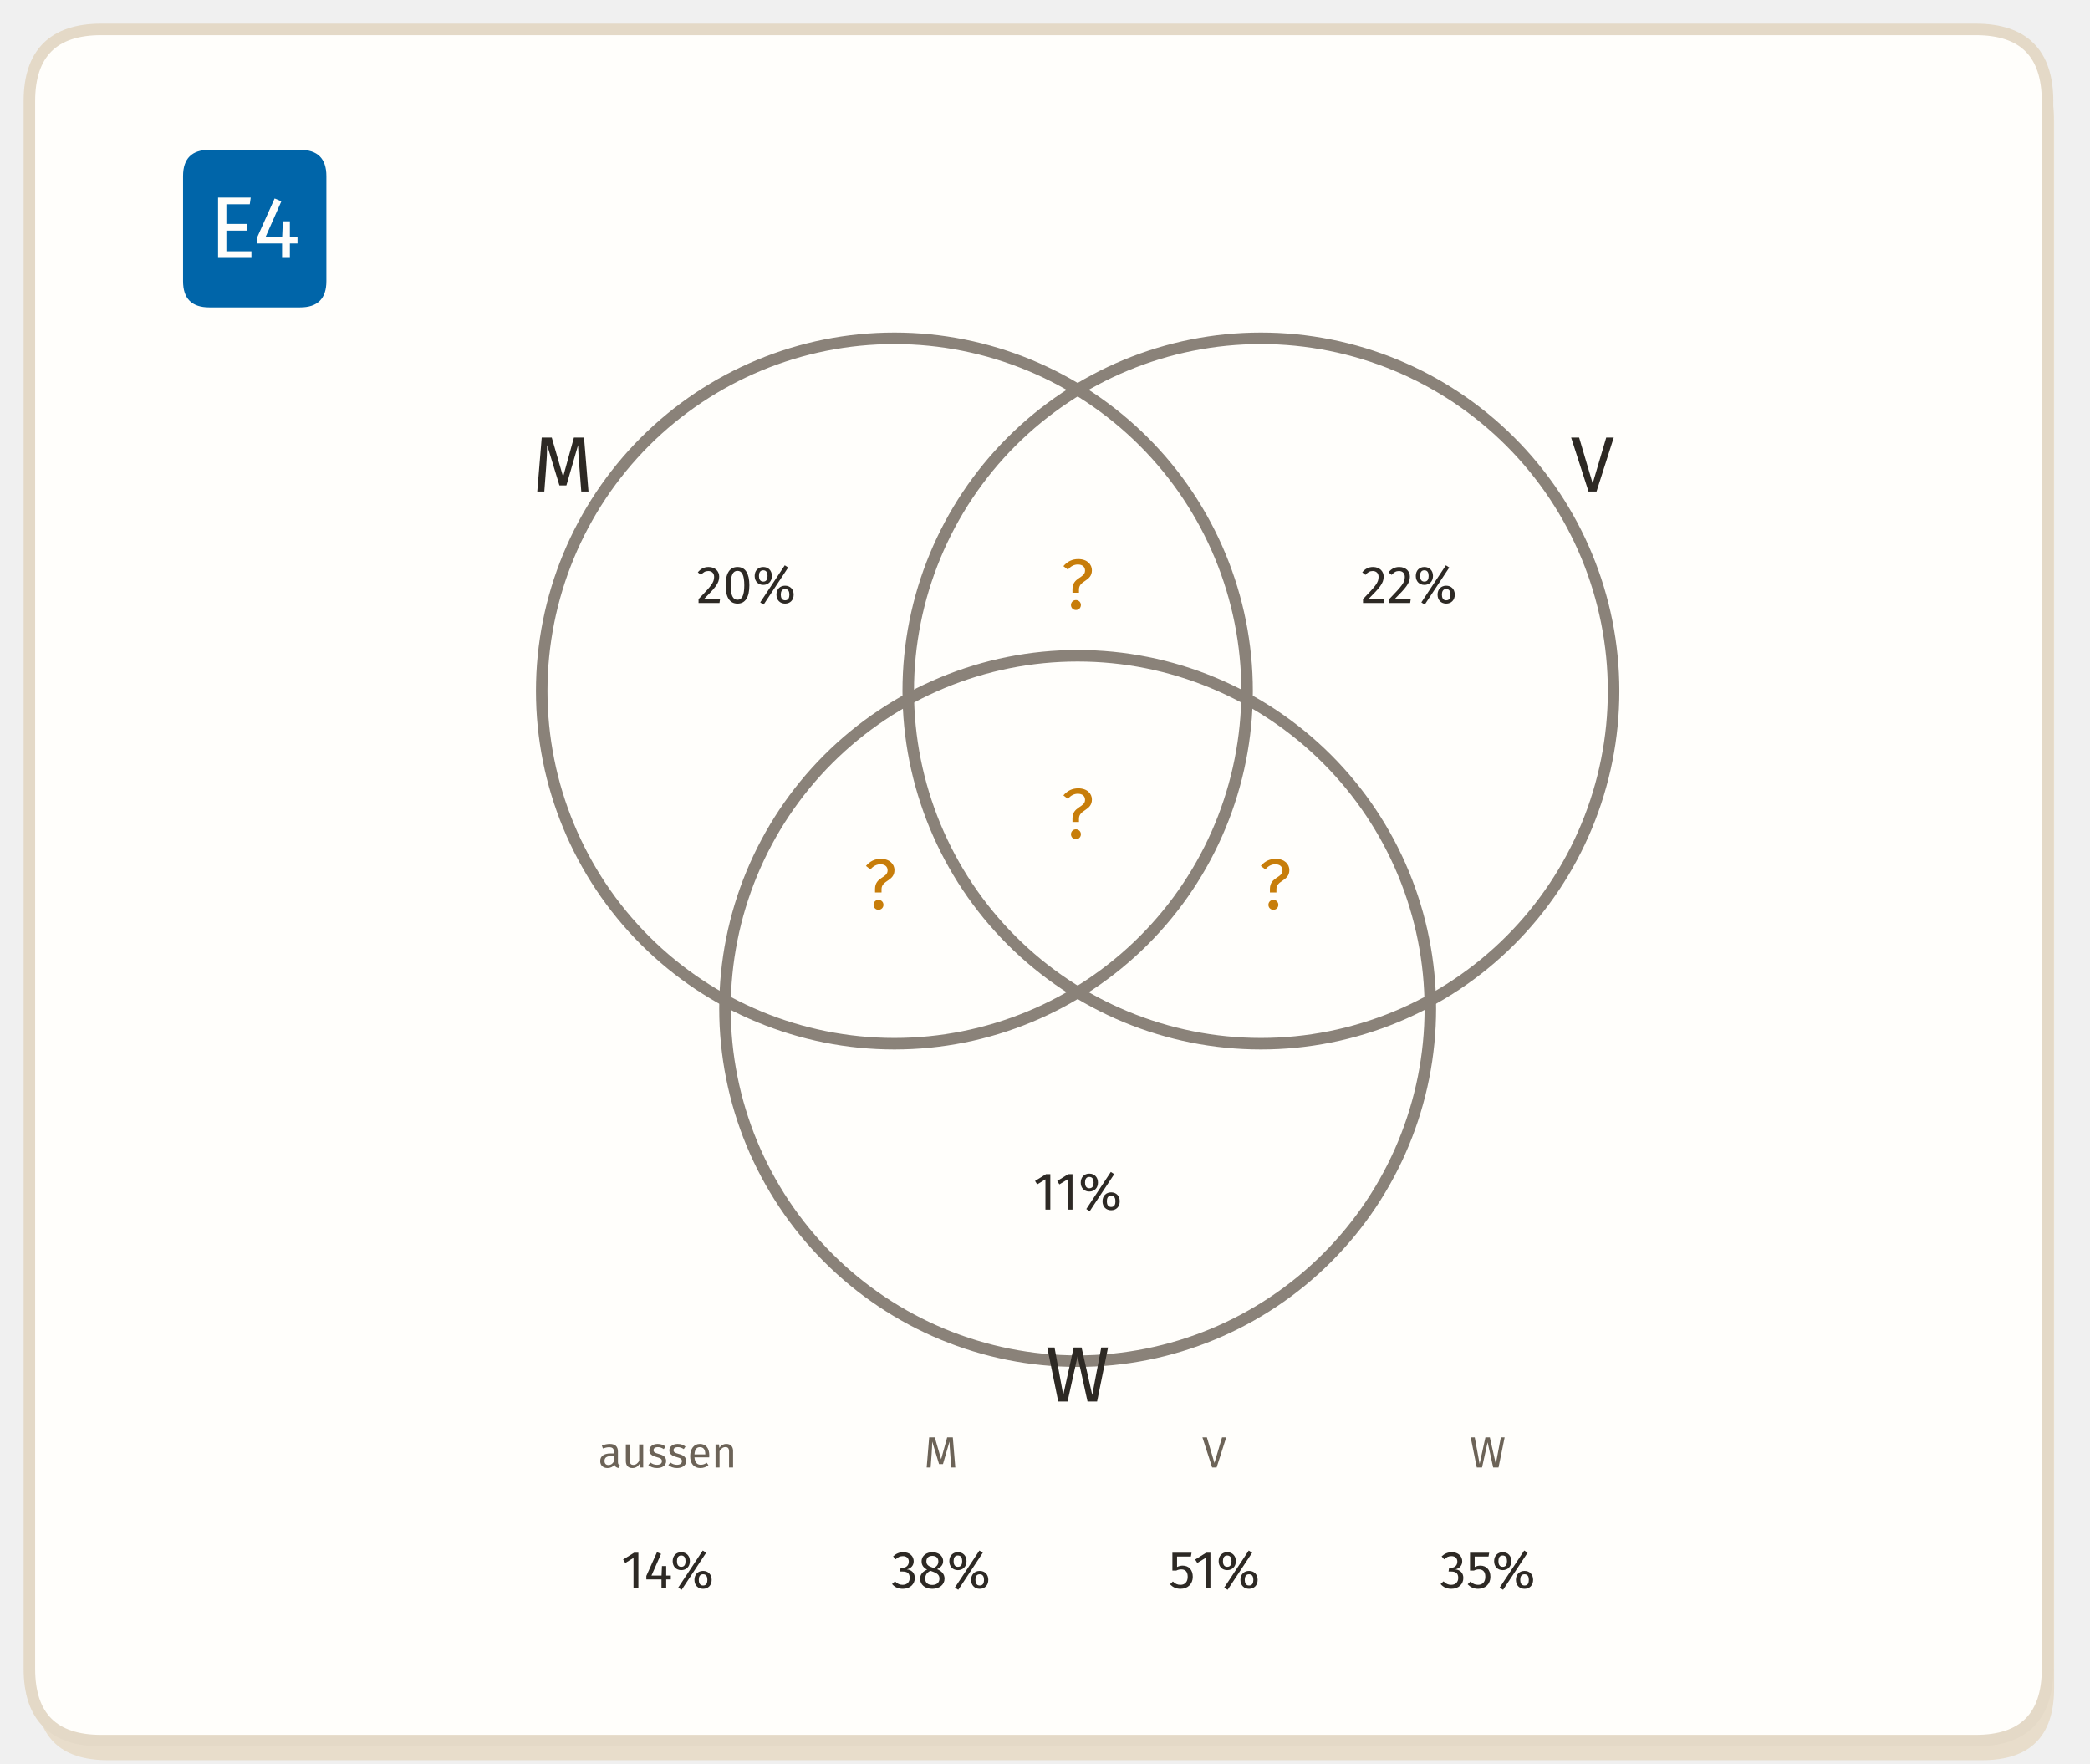
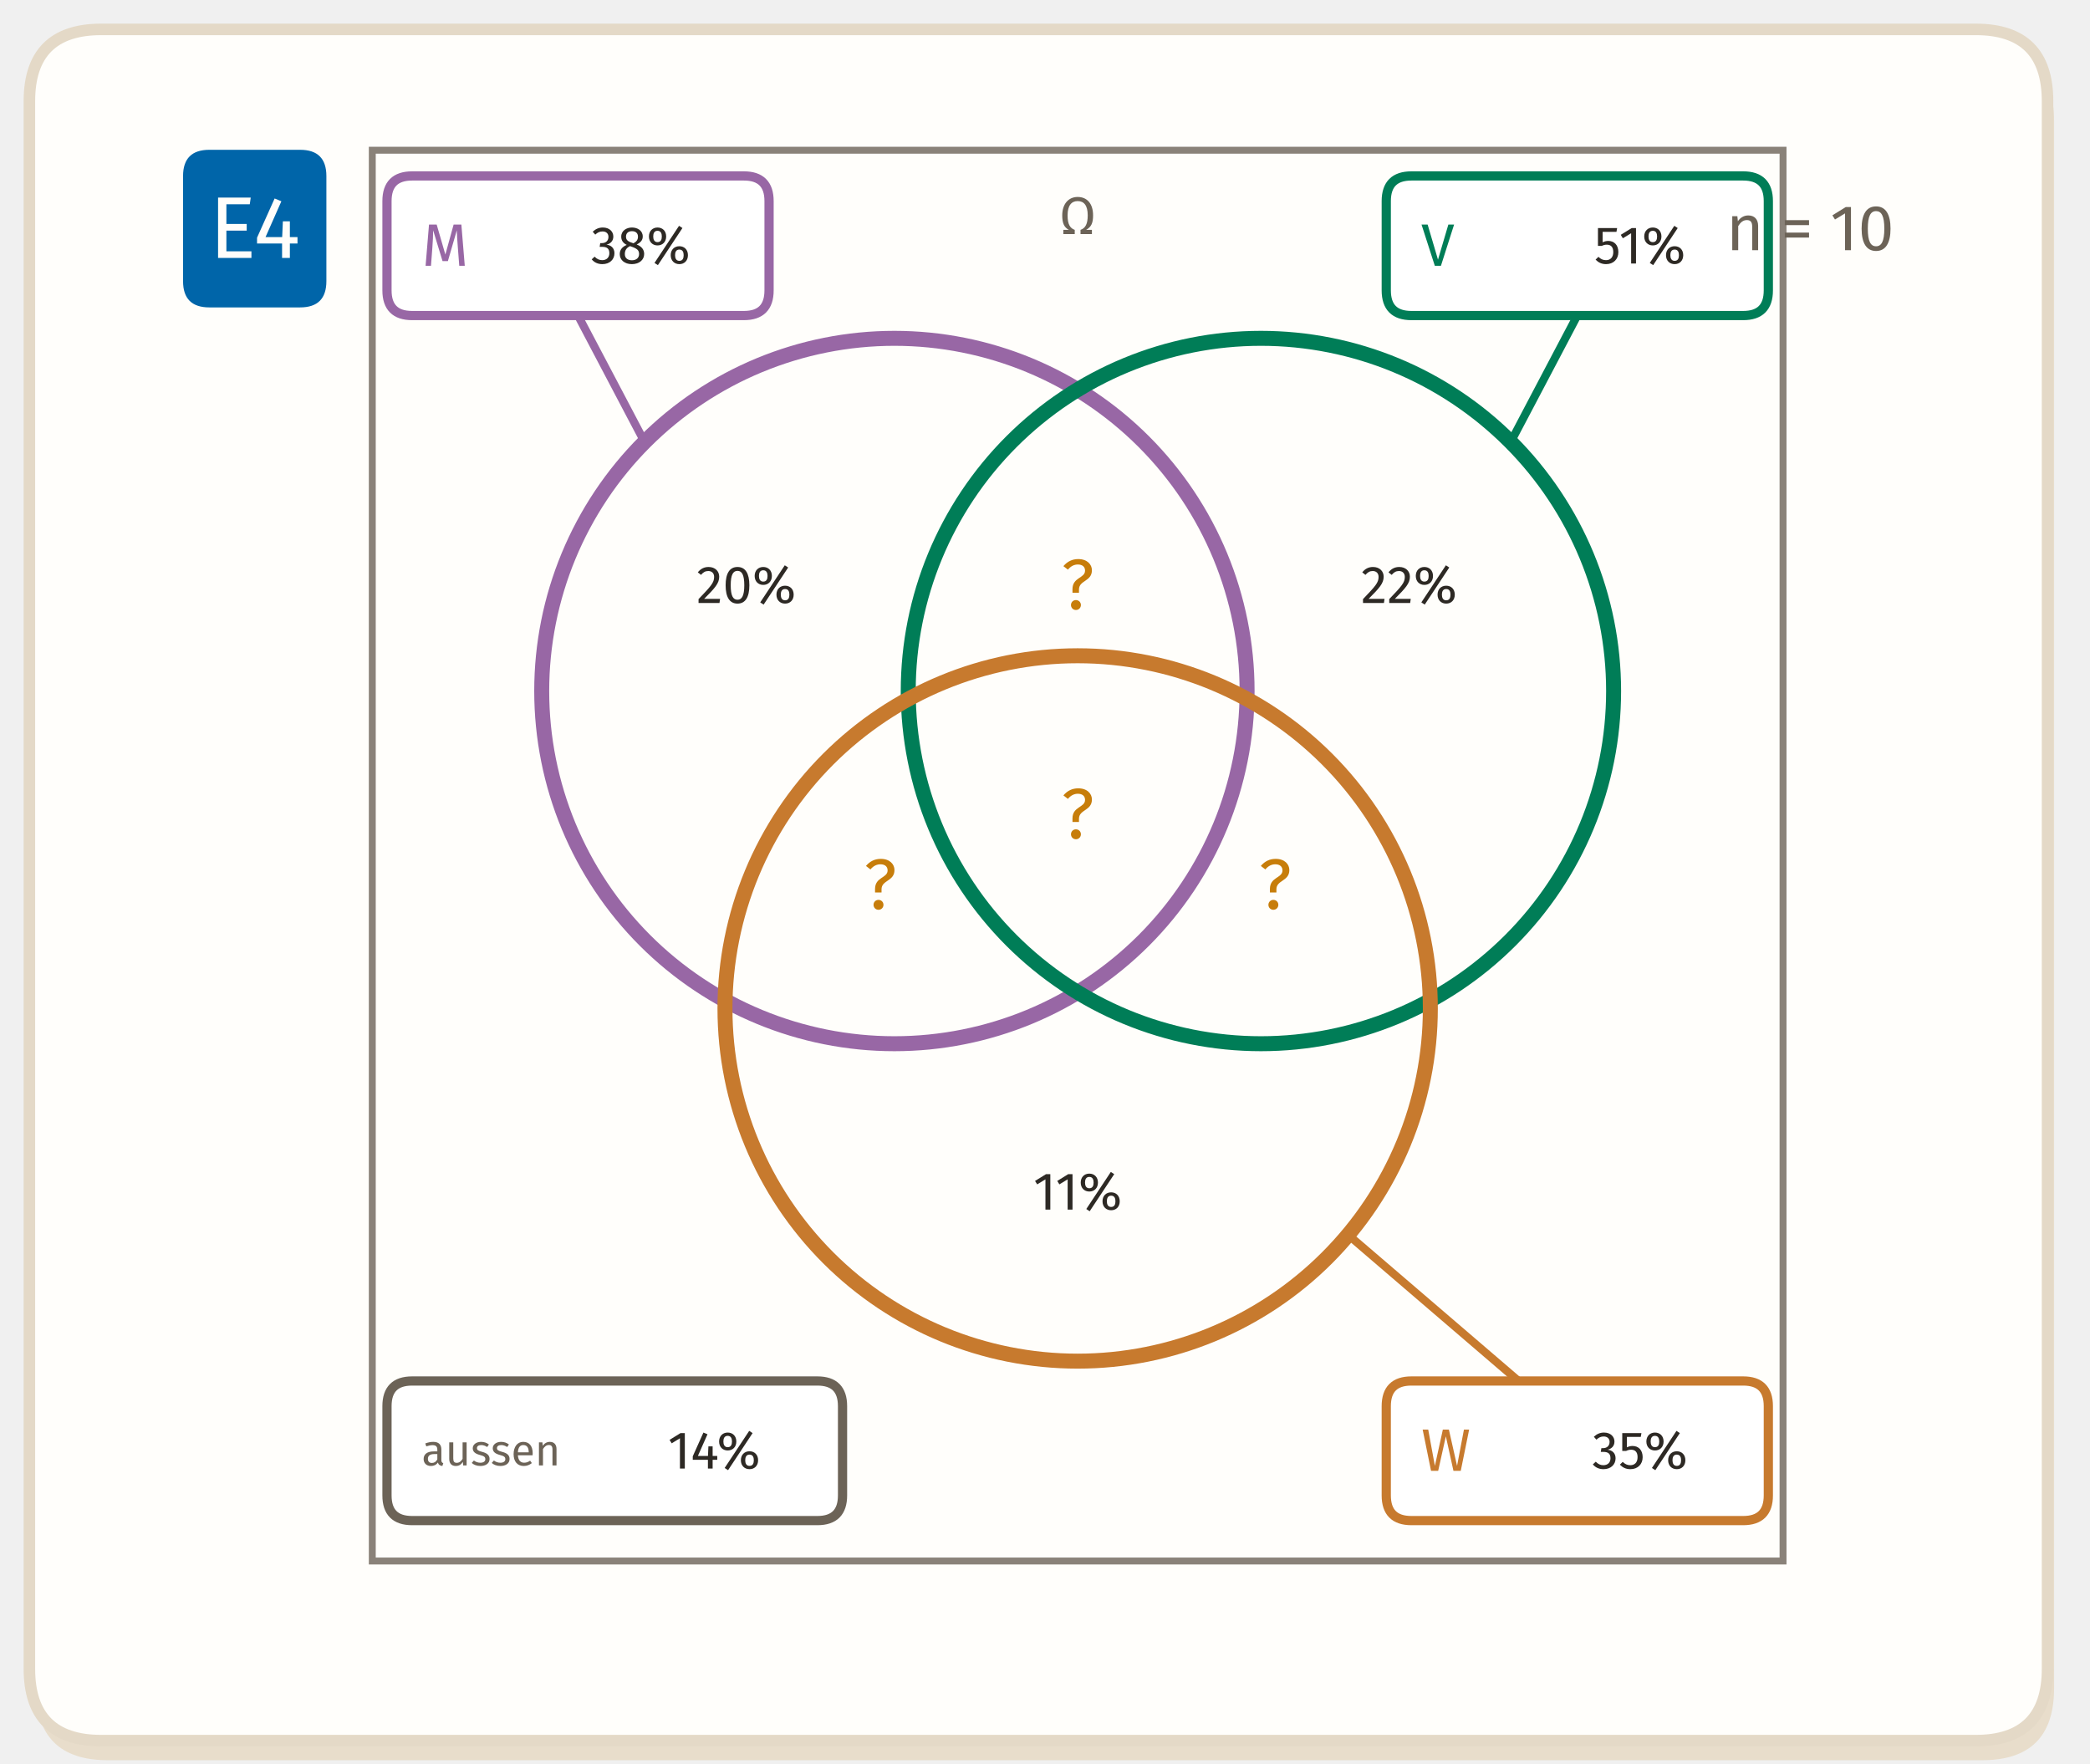
<svg xmlns="http://www.w3.org/2000/svg" xmlns:xlink="http://www.w3.org/1999/xlink" width="181.417pt" height="153.071pt" viewBox="0 0 181.417 153.071" version="1.1">
  <defs>
    <style type="text/css">*{stroke-linejoin: round; stroke-linecap: butt}</style>
  </defs>
  <g id="figure_1">
    <g id="patch_1">
      <path d="M 0 153.071  L 181.417 153.071  L 181.417 0  L 0 0  L 0 153.071  z " style="fill: none" />
    </g>
    <g id="axes_1">
      <g id="patch_2">
        <path d="M 9.354 152.787  L 172.063 152.787  Q 178.299 152.787 178.299 146.551  L 178.299 10.488  Q 178.299 4.252 172.063 4.252  L 9.354 4.252  Q 3.118 4.252 3.118 10.488  L 3.118 146.551  Q 3.118 152.787 9.354 152.787  z " clip-path="url(#p677f99e3bf)" style="fill: #e8ddcb" />
      </g>
      <g id="patch_3">
        <path d="M 8.787 151.087  L 171.496 151.087  Q 177.732 151.087 177.732 144.85  L 177.732 8.787  Q 177.732 2.551 171.496 2.551  L 8.787 2.551  Q 2.551 2.551 2.551 8.787  L 2.551 144.85  Q 2.551 151.087 8.787 151.087  z " clip-path="url(#p677f99e3bf)" style="fill: #fffefb; stroke: #e4d9c7; stroke-linejoin: miter" />
      </g>
      <g id="patch_4">
-         <path d="M 77.636 90.595  C 85.755 90.595 93.542 87.37 99.283 81.629  C 105.024 75.888 108.25 68.1 108.25 59.981  C 108.25 51.862 105.024 44.075 99.283 38.334  C 93.542 32.593 85.755 29.367 77.636 29.367  C 69.517 29.367 61.729 32.593 55.988 38.334  C 50.247 44.075 47.022 51.862 47.022 59.981  C 47.022 68.1 50.247 75.888 55.988 81.629  C 61.729 87.37 69.517 90.595 77.636 90.595  L 77.636 90.595  z " clip-path="url(#p677f99e3bf)" style="fill: none; stroke: #8a8279; stroke-linejoin: miter" />
+         <path d="M 32.315 135.496  L 154.772 135.496  L 154.772 13.039  L 32.315 13.039  L 32.315 135.496  z " clip-path="url(#p677f99e3bf)" style="fill: none; stroke: #8a8279; stroke-width: 0.6; stroke-linejoin: miter" />
      </g>
      <g id="patch_5">
-         <path d="M 109.451 90.595  C 117.57 90.595 125.357 87.37 131.098 81.629  C 136.839 75.888 140.065 68.1 140.065 59.981  C 140.065 51.862 136.839 44.075 131.098 38.334  C 125.357 32.593 117.57 29.367 109.451 29.367  C 101.332 29.367 93.544 32.593 87.803 38.334  C 82.062 44.075 78.837 51.862 78.837 59.981  C 78.837 68.1 82.062 75.888 87.803 81.629  C 93.544 87.37 101.332 90.595 109.451 90.595  L 109.451 90.595  z " clip-path="url(#p677f99e3bf)" style="fill: none; stroke: #8a8279; stroke-linejoin: miter" />
+         <path d="M 77.636 90.595  C 85.755 90.595 93.542 87.37 99.283 81.629  C 105.024 75.888 108.25 68.1 108.25 59.981  C 108.25 51.862 105.024 44.075 99.283 38.334  C 93.542 32.593 85.755 29.367 77.636 29.367  C 69.517 29.367 61.729 32.593 55.988 38.334  C 50.247 44.075 47.022 51.862 47.022 59.981  C 47.022 68.1 50.247 75.888 55.988 81.629  C 61.729 87.37 69.517 90.595 77.636 90.595  L 77.636 90.595  z " clip-path="url(#p677f99e3bf)" style="fill: none; stroke: #9867a5; stroke-width: 1.3; stroke-linejoin: miter" />
      </g>
      <g id="patch_6">
-         <path d="M 93.543 118.148  C 101.662 118.148 109.45 114.922 115.191 109.181  C 120.932 103.44 124.157 95.653 124.157 87.534  C 124.157 79.415 120.932 71.627 115.191 65.886  C 109.45 60.145 101.662 56.92 93.543 56.92  C 85.424 56.92 77.637 60.145 71.896 65.886  C 66.155 71.627 62.929 79.415 62.929 87.534  C 62.929 95.653 66.155 103.44 71.896 109.181  C 77.637 114.922 85.424 118.148 93.543 118.148  L 93.543 118.148  z " clip-path="url(#p677f99e3bf)" style="fill: none; stroke: #8a8279; stroke-linejoin: miter" />
+         <path d="M 109.451 90.595  C 117.57 90.595 125.357 87.37 131.098 81.629  C 136.839 75.888 140.065 68.1 140.065 59.981  C 140.065 51.862 136.839 44.075 131.098 38.334  C 125.357 32.593 117.57 29.367 109.451 29.367  C 101.332 29.367 93.544 32.593 87.803 38.334  C 82.062 44.075 78.837 51.862 78.837 59.981  C 78.837 68.1 82.062 75.888 87.803 81.629  C 93.544 87.37 101.332 90.595 109.451 90.595  L 109.451 90.595  z " clip-path="url(#p677f99e3bf)" style="fill: none; stroke: #007d57; stroke-width: 1.3; stroke-linejoin: miter" />
+       </g>
+       <g id="patch_7">
+         <path d="M 93.543 118.148  C 101.662 118.148 109.45 114.922 115.191 109.181  C 120.932 103.44 124.157 95.653 124.157 87.534  C 124.157 79.415 120.932 71.627 115.191 65.886  C 109.45 60.145 101.662 56.92 93.543 56.92  C 85.424 56.92 77.637 60.145 71.896 65.886  C 66.155 71.627 62.929 79.415 62.929 87.534  C 62.929 95.653 66.155 103.44 71.896 109.181  C 77.637 114.922 85.424 118.148 93.543 118.148  L 93.543 118.148  z " clip-path="url(#p677f99e3bf)" style="fill: none; stroke: #c77a2e; stroke-width: 1.3; stroke-linejoin: miter" />
+       </g>
+       <g id="line2d_1">
+         <path d="M 55.913 38.296  L 50.173 27.39  " clip-path="url(#p677f99e3bf)" style="fill: none; stroke: #9867a5; stroke-width: 0.7; stroke-linecap: square" />
+       </g>
+       <g id="line2d_2">
+         <path d="M 131.173 38.296  L 136.913 27.39  " clip-path="url(#p677f99e3bf)" style="fill: none; stroke: #007d57; stroke-width: 0.7; stroke-linecap: square" />
+       </g>
+       <g id="line2d_3">
+         <path d="M 117.014 107.178  L 131.811 119.87  " clip-path="url(#p677f99e3bf)" style="fill: none; stroke: #c77a2e; stroke-width: 0.7; stroke-linecap: square" />
+       </g>
+       <g id="patch_8">
+         <path d="M 35.772 27.39  L 64.575 27.39  Q 66.756 27.39 66.756 25.209  L 66.756 17.453  Q 66.756 15.272 64.575 15.272  L 35.772 15.272  Q 33.591 15.272 33.591 17.453  L 33.591 25.209  Q 33.591 27.39 35.772 27.39  z " clip-path="url(#p677f99e3bf)" style="fill: #ffffff; stroke: #9867a5; stroke-width: 0.8; stroke-linejoin: miter" />
+       </g>
+       <g id="patch_9">
+         <path d="M 122.512 27.39  L 151.315 27.39  Q 153.496 27.39 153.496 25.209  L 153.496 17.453  Q 153.496 15.272 151.315 15.272  L 122.512 15.272  Q 120.331 15.272 120.331 17.453  L 120.331 25.209  Q 120.331 27.39 122.512 27.39  z " clip-path="url(#p677f99e3bf)" style="fill: #ffffff; stroke: #007d57; stroke-width: 0.8; stroke-linejoin: miter" />
+       </g>
+       <g id="patch_10">
+         <path d="M 122.512 131.988  L 151.315 131.988  Q 153.496 131.988 153.496 129.807  L 153.496 122.051  Q 153.496 119.87 151.315 119.87  L 122.512 119.87  Q 120.331 119.87 120.331 122.051  L 120.331 129.807  Q 120.331 131.988 122.512 131.988  z " clip-path="url(#p677f99e3bf)" style="fill: #ffffff; stroke: #c77a2e; stroke-width: 0.8; stroke-linejoin: miter" />
+       </g>
+       <g id="patch_11">
+         <path d="M 35.772 131.988  L 70.953 131.988  Q 73.134 131.988 73.134 129.807  L 73.134 122.051  Q 73.134 119.87 70.953 119.87  L 35.772 119.87  Q 33.591 119.87 33.591 122.051  L 33.591 129.807  Q 33.591 131.988 35.772 131.988  z " clip-path="url(#p677f99e3bf)" style="fill: #ffffff; stroke: #6c6357; stroke-width: 0.8; stroke-linejoin: miter" />
      </g>
      <g id="text_1">
-         <g style="fill: #2d2924" transform="translate(46.2133 42.66603) scale(0.068 -0.068)">
-           <defs>
-             <path id="FiraSans-Regular-a1" d="M 4218 4410  L 3392 4410  L 2509 1203  L 1581 4410  L 762 4410  L 397 0  L 973 0  L 1120 1946  C 1171 2592 1203 3277 1203 3795  L 2208 499  L 2778 499  L 3731 3789  C 3738 3424 3782 2682 3840 1990  L 3994 0  L 4582 0  L 4218 4410  z " transform="scale(0.015625)" />
-           </defs>
-           <use xlink:href="#FiraSans-Regular-a1" />
+         <g style="fill: #6c6357" transform="translate(91.95163 20.32053) scale(0.046 -0.046)">
+           <defs>
+             <path id="FiraSans-Regular-67f" d="M 2214 4486  C 1114 4486 352 3648 352 2259  C 352 1331 576 819 1152 512  L 486 512  L 486 0  L 1862 0  L 1862 512  C 1312 710 998 1165 998 2259  C 998 3469 1478 3987 2214 3987  C 2970 3987 3430 3469 3430 2266  C 3430 1254 3162 717 2560 512  L 2560 0  L 3936 0  L 3936 512  L 3232 512  C 3878 870 4077 1370 4077 2266  C 4077 3686 3347 4486 2214 4486  z " transform="scale(0.015625)" />
+           </defs>
+           <use xlink:href="#FiraSans-Regular-67f" />
        </g>
      </g>
      <g id="text_2">
-         <g style="fill: #2d2924" transform="translate(136.338 42.66603) scale(0.068 -0.068)">
-           <defs>
-             <path id="FiraSans-Regular-12c" d="M 3520 4410  L 2906 4410  L 1798 659  L 691 4410  L 38 4410  L 1459 0  L 2112 0  L 3520 4410  z " transform="scale(0.015625)" />
-           </defs>
-           <use xlink:href="#FiraSans-Regular-12c" />
-         </g>
-       </g>
-       <g id="text_3">
-         <g style="fill: #2d2924" transform="translate(90.73512 121.6506) scale(0.068 -0.068)">
-           <defs>
-             <path id="FiraSans-Regular-130" d="M 5126 4410  L 4570 4410  L 3834 531  L 2963 4410  L 2317 4410  L 1466 531  L 755 4410  L 160 4410  L 1056 0  L 1818 0  L 2637 3693  L 3450 0  L 4230 0  L 5126 4410  z " transform="scale(0.015625)" />
-           </defs>
-           <use xlink:href="#FiraSans-Regular-130" />
-         </g>
-       </g>
-       <g id="text_4">
        <g style="fill: #2d2924" transform="translate(60.45628 52.33785) scale(0.046 -0.046)">
          <defs>
            <path id="FiraSans-Regular-87d" d="M 1459 4346  C 922 4346 506 4128 160 3699  L 544 3392  C 832 3718 1069 3859 1427 3859  C 1843 3859 2131 3597 2131 3149  C 2131 2451 1760 2042 250 467  L 250 0  L 2778 0  L 2848 493  L 922 493  C 2234 1805 2746 2374 2746 3174  C 2746 3840 2246 4346 1459 4346  z " transform="scale(0.015625)" />
            <path id="FiraSans-Regular-871" d="M 1786 4346  C 826 4346 352 3558 352 2138  C 352 717 826 -77 1786 -77  C 2746 -77 3219 717 3219 2138  C 3219 3552 2746 4346 1786 4346  z M 1786 3878  C 2317 3878 2605 3392 2605 2138  C 2605 877 2317 390 1786 390  C 1248 390 966 877 966 2138  C 966 3392 1248 3878 1786 3878  z " transform="scale(0.015625)" />
            <path id="FiraSans-Regular-9d1" d="M 3923 4550  L 960 70  L 1370 -198  L 4333 4282  L 3923 4550  z M 1325 4346  C 730 4346 288 3930 288 3264  C 288 2598 730 2182 1325 2182  C 1926 2182 2368 2598 2368 3264  C 2368 3930 1926 4346 1325 4346  z M 1325 3949  C 1741 3949 1843 3597 1843 3264  C 1843 2918 1741 2579 1325 2579  C 915 2579 806 2931 806 3264  C 806 3610 915 3949 1325 3949  z M 3962 2086  C 3360 2086 2918 1670 2918 1005  C 2918 339 3360 -77 3962 -77  C 4563 -77 4998 339 4998 1005  C 4998 1670 4563 2086 3962 2086  z M 3962 1683  C 4378 1683 4480 1338 4480 1005  C 4480 659 4378 320 3962 320  C 3552 320 3443 672 3443 1005  C 3443 1350 3552 1683 3962 1683  z " transform="scale(0.015625)" />
          </defs>
          <use xlink:href="#FiraSans-Regular-87d" />
          <use xlink:href="#FiraSans-Regular-871" transform="translate(49.5 0)" />
          <use xlink:href="#FiraSans-Regular-9d1" transform="translate(105.2969 0)" />
        </g>
      </g>
-       <g id="text_5">
+       <g id="text_3">
        <g style="fill: #2d2924" transform="translate(118.1322 52.33785) scale(0.046 -0.046)">
          <use xlink:href="#FiraSans-Regular-87d" />
          <use xlink:href="#FiraSans-Regular-87d" transform="translate(49.5 0)" />
          <use xlink:href="#FiraSans-Regular-9d1" transform="translate(99 0)" />
        </g>
      </g>
-       <g id="text_6">
+       <g id="text_4">
        <g style="fill: #2d2924" transform="translate(89.68434 104.9942) scale(0.046 -0.046)">
          <defs>
            <path id="FiraSans-Regular-879" d="M 2067 4282  L 1549 4282  L 224 3462  L 480 3046  L 1478 3654  L 1478 0  L 2067 0  L 2067 4282  z " transform="scale(0.015625)" />
          </defs>
          <use xlink:href="#FiraSans-Regular-879" />
          <use xlink:href="#FiraSans-Regular-879" transform="translate(41.89062 0)" />
          <use xlink:href="#FiraSans-Regular-9d1" transform="translate(85.1875 0)" />
        </g>
      </g>
+       <g id="text_5">
+         <g style="fill: #c77d0a" transform="translate(92.12021 52.87385) scale(0.062 -0.062)">
+           <defs>
+             <path id="FiraSans-Regular-8de" d="M 1523 4486  C 992 4486 557 4282 192 3853  L 595 3539  C 858 3859 1165 4000 1485 4000  C 1882 4000 2131 3802 2131 3450  C 2131 2758 1005 2867 1005 1792  L 1005 1472  L 1587 1472  L 1587 1760  C 1587 2598 2746 2464 2746 3488  C 2746 4000 2330 4486 1523 4486  z M 1312 813  C 1062 813 870 614 870 371  C 870 122 1062 -77 1312 -77  C 1568 -77 1760 122 1760 371  C 1760 614 1568 813 1312 813  z " transform="scale(0.015625)" />
+           </defs>
+           <use xlink:href="#FiraSans-Regular-8de" />
+         </g>
+       </g>
+       <g id="text_6">
+         <g style="fill: #c77d0a" transform="translate(74.98217 78.8959) scale(0.062 -0.062)">
+           <use xlink:href="#FiraSans-Regular-8de" />
+         </g>
+       </g>
      <g id="text_7">
-         <g style="fill: #c77d0a" transform="translate(92.12021 52.87385) scale(0.062 -0.062)">
-           <defs>
-             <path id="FiraSans-Regular-8de" d="M 1523 4486  C 992 4486 557 4282 192 3853  L 595 3539  C 858 3859 1165 4000 1485 4000  C 1882 4000 2131 3802 2131 3450  C 2131 2758 1005 2867 1005 1792  L 1005 1472  L 1587 1472  L 1587 1760  C 1587 2598 2746 2464 2746 3488  C 2746 4000 2330 4486 1523 4486  z M 1312 813  C 1062 813 870 614 870 371  C 870 122 1062 -77 1312 -77  C 1568 -77 1760 122 1760 371  C 1760 614 1568 813 1312 813  z " transform="scale(0.015625)" />
-           </defs>
+         <g style="fill: #c77d0a" transform="translate(109.2583 78.8959) scale(0.062 -0.062)">
          <use xlink:href="#FiraSans-Regular-8de" />
        </g>
      </g>
      <g id="text_8">
-         <g style="fill: #c77d0a" transform="translate(74.98217 78.8959) scale(0.062 -0.062)">
+         <g style="fill: #c77d0a" transform="translate(92.12021 72.77306) scale(0.062 -0.062)">
          <use xlink:href="#FiraSans-Regular-8de" />
        </g>
      </g>
      <g id="text_9">
-         <g style="fill: #c77d0a" transform="translate(109.2583 78.8959) scale(0.062 -0.062)">
-           <use xlink:href="#FiraSans-Regular-8de" />
+         <g style="fill: #9867a5" transform="translate(36.62008 23.07271) scale(0.052 -0.052)">
+           <defs>
+             <path id="FiraSans-Regular-a1" d="M 4218 4410  L 3392 4410  L 2509 1203  L 1581 4410  L 762 4410  L 397 0  L 973 0  L 1120 1946  C 1171 2592 1203 3277 1203 3795  L 2208 499  L 2778 499  L 3731 3789  C 3738 3424 3782 2682 3840 1990  L 3994 0  L 4582 0  L 4218 4410  z " transform="scale(0.015625)" />
+           </defs>
+           <use xlink:href="#FiraSans-Regular-a1" />
        </g>
      </g>
      <g id="text_10">
-         <g style="fill: #c77d0a" transform="translate(92.12021 72.77306) scale(0.062 -0.062)">
-           <use xlink:href="#FiraSans-Regular-8de" />
+         <g style="fill: #2d2924" transform="translate(51.29259 22.87171) scale(0.046 -0.046)">
+           <defs>
+             <path id="FiraSans-Regular-881" d="M 1440 4346  C 979 4346 582 4179 218 3840  L 525 3488  C 813 3757 1069 3872 1408 3872  C 1837 3872 2118 3622 2118 3219  C 2118 2720 1766 2464 1344 2464  L 1126 2464  L 1056 2010  L 1376 2010  C 1894 2010 2227 1830 2227 1242  C 2227 736 1901 403 1363 403  C 1018 403 730 531 448 826  L 96 499  C 422 109 870 -77 1382 -77  C 2272 -77 2842 486 2842 1235  C 2842 1882 2413 2221 1875 2272  C 2355 2387 2707 2714 2707 3258  C 2707 3834 2259 4346 1440 4346  z " transform="scale(0.015625)" />
+             <path id="FiraSans-Regular-895" d="M 2336 2298  C 2822 2541 3066 2829 3066 3264  C 3066 3994 2406 4346 1766 4346  C 1114 4346 467 3968 467 3245  C 467 2803 672 2477 1133 2246  C 608 2016 288 1683 288 1133  C 288 429 870 -77 1754 -77  C 2624 -77 3238 429 3238 1146  C 3238 1683 2925 2061 2336 2298  z M 1766 3904  C 2234 3904 2490 3642 2490 3245  C 2490 2880 2330 2656 1946 2438  L 1837 2477  C 1344 2637 1043 2797 1043 3238  C 1043 3667 1325 3904 1766 3904  z M 1760 390  C 1229 390 902 666 902 1133  C 902 1600 1107 1894 1530 2099  L 1690 2042  C 2381 1805 2624 1600 2624 1139  C 2624 691 2298 390 1760 390  z " transform="scale(0.015625)" />
+           </defs>
+           <use xlink:href="#FiraSans-Regular-881" />
+           <use xlink:href="#FiraSans-Regular-895" transform="translate(49.90625 0)" />
+           <use xlink:href="#FiraSans-Regular-9d1" transform="translate(105 0)" />
        </g>
      </g>
      <g id="text_11">
-         <g style="fill: #6c6357" transform="translate(51.94796 127.3807) scale(0.038 -0.038)">
+         <g style="fill: #007d57" transform="translate(123.3602 23.07271) scale(0.052 -0.052)">
+           <defs>
+             <path id="FiraSans-Regular-12c" d="M 3520 4410  L 2906 4410  L 1798 659  L 691 4410  L 38 4410  L 1459 0  L 2112 0  L 3520 4410  z " transform="scale(0.015625)" />
+           </defs>
+           <use xlink:href="#FiraSans-Regular-12c" />
+         </g>
+       </g>
+       <g id="text_12">
+         <g style="fill: #2d2924" transform="translate(138.3803 22.87171) scale(0.046 -0.046)">
+           <defs>
+             <path id="FiraSans-Regular-889" d="M 2771 4282  L 454 4282  L 454 2125  L 915 2125  C 1120 2221 1293 2272 1523 2272  C 1965 2272 2304 2042 2304 1382  C 2304 755 1965 403 1427 403  C 1056 403 781 538 512 806  L 166 467  C 499 128 890 -77 1434 -77  C 2323 -77 2918 518 2918 1370  C 2918 2221 2426 2726 1702 2726  C 1472 2726 1242 2675 1018 2560  L 1018 3821  L 2688 3821  L 2771 4282  z " transform="scale(0.015625)" />
+           </defs>
+           <use xlink:href="#FiraSans-Regular-889" />
+           <use xlink:href="#FiraSans-Regular-879" transform="translate(46.59375 0)" />
+           <use xlink:href="#FiraSans-Regular-9d1" transform="translate(89.89062 0)" />
+         </g>
+       </g>
+       <g id="text_13">
+         <g style="fill: #c77a2e" transform="translate(123.3602 127.6711) scale(0.052 -0.052)">
+           <defs>
+             <path id="FiraSans-Regular-130" d="M 5126 4410  L 4570 4410  L 3834 531  L 2963 4410  L 2317 4410  L 1466 531  L 755 4410  L 160 4410  L 1056 0  L 1818 0  L 2637 3693  L 3450 0  L 4230 0  L 5126 4410  z " transform="scale(0.015625)" />
+           </defs>
+           <use xlink:href="#FiraSans-Regular-130" />
+         </g>
+       </g>
+       <g id="text_14">
+         <g style="fill: #2d2924" transform="translate(138.1937 127.4701) scale(0.046 -0.046)">
+           <use xlink:href="#FiraSans-Regular-881" />
+           <use xlink:href="#FiraSans-Regular-889" transform="translate(49.90625 0)" />
+           <use xlink:href="#FiraSans-Regular-9d1" transform="translate(98 0)" />
+         </g>
+       </g>
+       <g id="text_15">
+         <g style="fill: #6c6357" transform="translate(36.62008 127.2021) scale(0.038 -0.038)">
          <defs>
            <path id="FiraSans-Regular-157" d="M 2848 787  L 2848 2330  C 2848 3034 2477 3450 1664 3450  C 1286 3450 915 3373 499 3219  L 646 2790  C 992 2906 1306 2970 1555 2970  C 2022 2970 2259 2790 2259 2304  L 2259 2054  L 1741 2054  C 800 2054 256 1664 256 941  C 256 339 659 -77 1331 -77  C 1741 -77 2099 77 2336 429  C 2438 96 2656 -38 2995 -77  L 3130 333  C 2957 397 2848 493 2848 787  z M 1466 365  C 1082 365 883 576 883 973  C 883 1434 1197 1664 1818 1664  L 2259 1664  L 2259 890  C 2067 538 1811 365 1466 365  z " transform="scale(0.015625)" />
            <path id="FiraSans-Regular-2af" d="M 3091 3373  L 2502 3373  L 2502 966  C 2298 627 2022 384 1658 384  C 1293 384 1139 557 1139 1018  L 1139 3373  L 550 3373  L 550 954  C 550 294 902 -77 1491 -77  C 1971 -77 2285 115 2541 525  L 2586 0  L 3091 0  L 3091 3373  z " transform="scale(0.015625)" />
            <path id="FiraSans-Regular-28c" d="M 1523 3450  C 826 3450 307 3059 307 2522  C 307 2048 595 1734 1325 1542  C 1978 1370 2144 1242 2144 909  C 2144 589 1862 397 1421 397  C 1056 397 742 518 474 723  L 160 365  C 454 109 864 -77 1434 -77  C 2118 -77 2765 243 2765 947  C 2765 1536 2355 1818 1645 1997  C 1101 2138 922 2266 922 2541  C 922 2810 1158 2982 1542 2982  C 1856 2982 2118 2886 2419 2694  L 2669 3066  C 2349 3309 1997 3450 1523 3450  z " transform="scale(0.015625)" />
            <path id="FiraSans-Regular-1a8" d="M 3155 1786  C 3155 2816 2675 3450 1766 3450  C 896 3450 365 2701 365 1651  C 365 582 915 -77 1856 -77  C 2323 -77 2701 83 3034 346  L 2778 698  C 2483 493 2234 403 1901 403  C 1414 403 1050 704 992 1485  L 3142 1485  C 3149 1562 3155 1670 3155 1786  z M 2573 1920  L 992 1920  C 1037 2669 1331 2982 1779 2982  C 2310 2982 2573 2618 2573 1958  L 2573 1920  z " transform="scale(0.015625)" />
            <path id="FiraSans-Regular-233" d="M 2176 3450  C 1734 3450 1376 3219 1146 2874  L 1094 3373  L 589 3373  L 589 0  L 1178 0  L 1178 2394  C 1402 2752 1658 2989 2035 2989  C 2362 2989 2566 2842 2566 2336  L 2566 0  L 3155 0  L 3155 2419  C 3155 3059 2797 3450 2176 3450  z " transform="scale(0.015625)" />
          </defs>
          <use xlink:href="#FiraSans-Regular-157" />
          <use xlink:href="#FiraSans-Regular-2af" transform="translate(53.90625 0)" />
          <use xlink:href="#FiraSans-Regular-28c" transform="translate(111.4062 0)" />
          <use xlink:href="#FiraSans-Regular-28c" transform="translate(157.1094 0)" />
          <use xlink:href="#FiraSans-Regular-1a8" transform="translate(203.8125 0)" />
          <use xlink:href="#FiraSans-Regular-233" transform="translate(258.2188 0)" />
        </g>
      </g>
-       <g id="text_12">
-         <g style="fill: #2d2924" transform="translate(53.92717 137.8534) scale(0.046 -0.046)">
+       <g id="text_16">
+         <g style="fill: #2d2924" transform="translate(57.95804 127.4701) scale(0.046 -0.046)">
          <defs>
            <path id="FiraSans-Regular-885" d="M 3213 1523  L 2656 1523  L 2656 2675  L 2144 2675  L 2093 1523  L 877 1523  L 2035 4141  L 1542 4346  L 256 1478  L 256 1056  L 2086 1056  L 2086 0  L 2656 0  L 2656 1056  L 3213 1056  L 3213 1523  z " transform="scale(0.015625)" />
          </defs>
          <use xlink:href="#FiraSans-Regular-879" />
          <use xlink:href="#FiraSans-Regular-885" transform="translate(43.29688 0)" />
          <use xlink:href="#FiraSans-Regular-9d1" transform="translate(92.5 0)" />
        </g>
      </g>
-       <g id="text_13">
-         <g style="fill: #6c6357" transform="translate(80.20217 127.3807) scale(0.038 -0.038)">
-           <use xlink:href="#FiraSans-Regular-a1" />
-         </g>
-       </g>
-       <g id="text_14">
-         <g style="fill: #2d2924" transform="translate(77.36566 137.8534) scale(0.046 -0.046)">
-           <defs>
-             <path id="FiraSans-Regular-881" d="M 1440 4346  C 979 4346 582 4179 218 3840  L 525 3488  C 813 3757 1069 3872 1408 3872  C 1837 3872 2118 3622 2118 3219  C 2118 2720 1766 2464 1344 2464  L 1126 2464  L 1056 2010  L 1376 2010  C 1894 2010 2227 1830 2227 1242  C 2227 736 1901 403 1363 403  C 1018 403 730 531 448 826  L 96 499  C 422 109 870 -77 1382 -77  C 2272 -77 2842 486 2842 1235  C 2842 1882 2413 2221 1875 2272  C 2355 2387 2707 2714 2707 3258  C 2707 3834 2259 4346 1440 4346  z " transform="scale(0.015625)" />
-             <path id="FiraSans-Regular-895" d="M 2336 2298  C 2822 2541 3066 2829 3066 3264  C 3066 3994 2406 4346 1766 4346  C 1114 4346 467 3968 467 3245  C 467 2803 672 2477 1133 2246  C 608 2016 288 1683 288 1133  C 288 429 870 -77 1754 -77  C 2624 -77 3238 429 3238 1146  C 3238 1683 2925 2061 2336 2298  z M 1766 3904  C 2234 3904 2490 3642 2490 3245  C 2490 2880 2330 2656 1946 2438  L 1837 2477  C 1344 2637 1043 2797 1043 3238  C 1043 3667 1325 3904 1766 3904  z M 1760 390  C 1229 390 902 666 902 1133  C 902 1600 1107 1894 1530 2099  L 1690 2042  C 2381 1805 2624 1600 2624 1139  C 2624 691 2298 390 1760 390  z " transform="scale(0.015625)" />
-           </defs>
-           <use xlink:href="#FiraSans-Regular-881" />
-           <use xlink:href="#FiraSans-Regular-895" transform="translate(49.90625 0)" />
-           <use xlink:href="#FiraSans-Regular-9d1" transform="translate(105 0)" />
-         </g>
-       </g>
-       <g id="text_15">
-         <g style="fill: #6c6357" transform="translate(104.35 127.3807) scale(0.038 -0.038)">
-           <use xlink:href="#FiraSans-Regular-12c" />
-         </g>
-       </g>
-       <g id="text_16">
-         <g style="fill: #2d2924" transform="translate(101.4392 137.8534) scale(0.046 -0.046)">
-           <defs>
-             <path id="FiraSans-Regular-889" d="M 2771 4282  L 454 4282  L 454 2125  L 915 2125  C 1120 2221 1293 2272 1523 2272  C 1965 2272 2304 2042 2304 1382  C 2304 755 1965 403 1427 403  C 1056 403 781 538 512 806  L 166 467  C 499 128 890 -77 1434 -77  C 2323 -77 2918 518 2918 1370  C 2918 2221 2426 2726 1702 2726  C 1472 2726 1242 2675 1018 2560  L 1018 3821  L 2688 3821  L 2771 4282  z " transform="scale(0.015625)" />
-           </defs>
-           <use xlink:href="#FiraSans-Regular-889" />
-           <use xlink:href="#FiraSans-Regular-879" transform="translate(46.59375 0)" />
-           <use xlink:href="#FiraSans-Regular-9d1" transform="translate(89.89062 0)" />
-         </g>
-       </g>
      <g id="text_17">
-         <g style="fill: #6c6357" transform="translate(127.563 127.3807) scale(0.038 -0.038)">
-           <use xlink:href="#FiraSans-Regular-130" />
-         </g>
-       </g>
-       <g id="text_18">
-         <g style="fill: #2d2924" transform="translate(124.9786 137.8534) scale(0.046 -0.046)">
-           <use xlink:href="#FiraSans-Regular-881" />
-           <use xlink:href="#FiraSans-Regular-889" transform="translate(49.90625 0)" />
-           <use xlink:href="#FiraSans-Regular-9d1" transform="translate(98 0)" />
-         </g>
-       </g>
-       <g id="text_19">
-         <g id="patch_7">
+         <g id="patch_12">
          <path d="M 18.17 26.683  L 26.051 26.683  Q 28.331 26.683 28.331 24.403  L 28.331 15.283  Q 28.331 13.003 26.051 13.003  L 18.17 13.003  Q 15.89 13.003 15.89 15.283  L 15.89 24.403  Q 15.89 26.683 18.17 26.683  z " style="fill: #0065a9" />
        </g>
        <g style="fill: #fffefb" transform="translate(18.16952 22.38852) scale(0.076 -0.076)">
          <defs>
            <path id="FiraSans-Regular-45" d="M 3027 4410  L 640 4410  L 640 0  L 3078 0  L 3078 486  L 1248 486  L 1248 1997  L 2733 1997  L 2733 2483  L 1248 2483  L 1248 3923  L 2957 3923  L 3027 4410  z " transform="scale(0.015625)" />
          </defs>
          <use xlink:href="#FiraSans-Regular-45" />
          <use xlink:href="#FiraSans-Regular-885" transform="translate(50.5 0)" />
+         </g>
+       </g>
+       <g id="text_18">
+         <g style="fill: #6c6357" transform="translate(149.8494 21.71852) scale(0.056 -0.056)">
+           <defs>
+             <path id="FiraSans-Regular-925" transform="scale(0.015625)" />
+             <path id="FiraSans-Regular-98b" d="M 397 2490  L 2803 2490  L 2803 2982  L 397 2982  L 397 2490  z M 397 1254  L 2803 1254  L 2803 1747  L 397 1747  L 397 1254  z " transform="scale(0.015625)" />
+           </defs>
+           <use xlink:href="#FiraSans-Regular-233" />
+           <use xlink:href="#FiraSans-Regular-925" transform="translate(57.90625 0)" />
+           <use xlink:href="#FiraSans-Regular-98b" transform="translate(84.40625 0)" />
+           <use xlink:href="#FiraSans-Regular-925" transform="translate(134.4062 0)" />
+           <use xlink:href="#FiraSans-Regular-879" transform="translate(160.9062 0)" />
+           <use xlink:href="#FiraSans-Regular-871" transform="translate(204.2031 0)" />
        </g>
      </g>
    </g>
  </g>
  <defs>
    <clipPath id="p677f99e3bf">
      <rect x="0" y="0" width="181.417" height="153.071" />
    </clipPath>
  </defs>
</svg>
